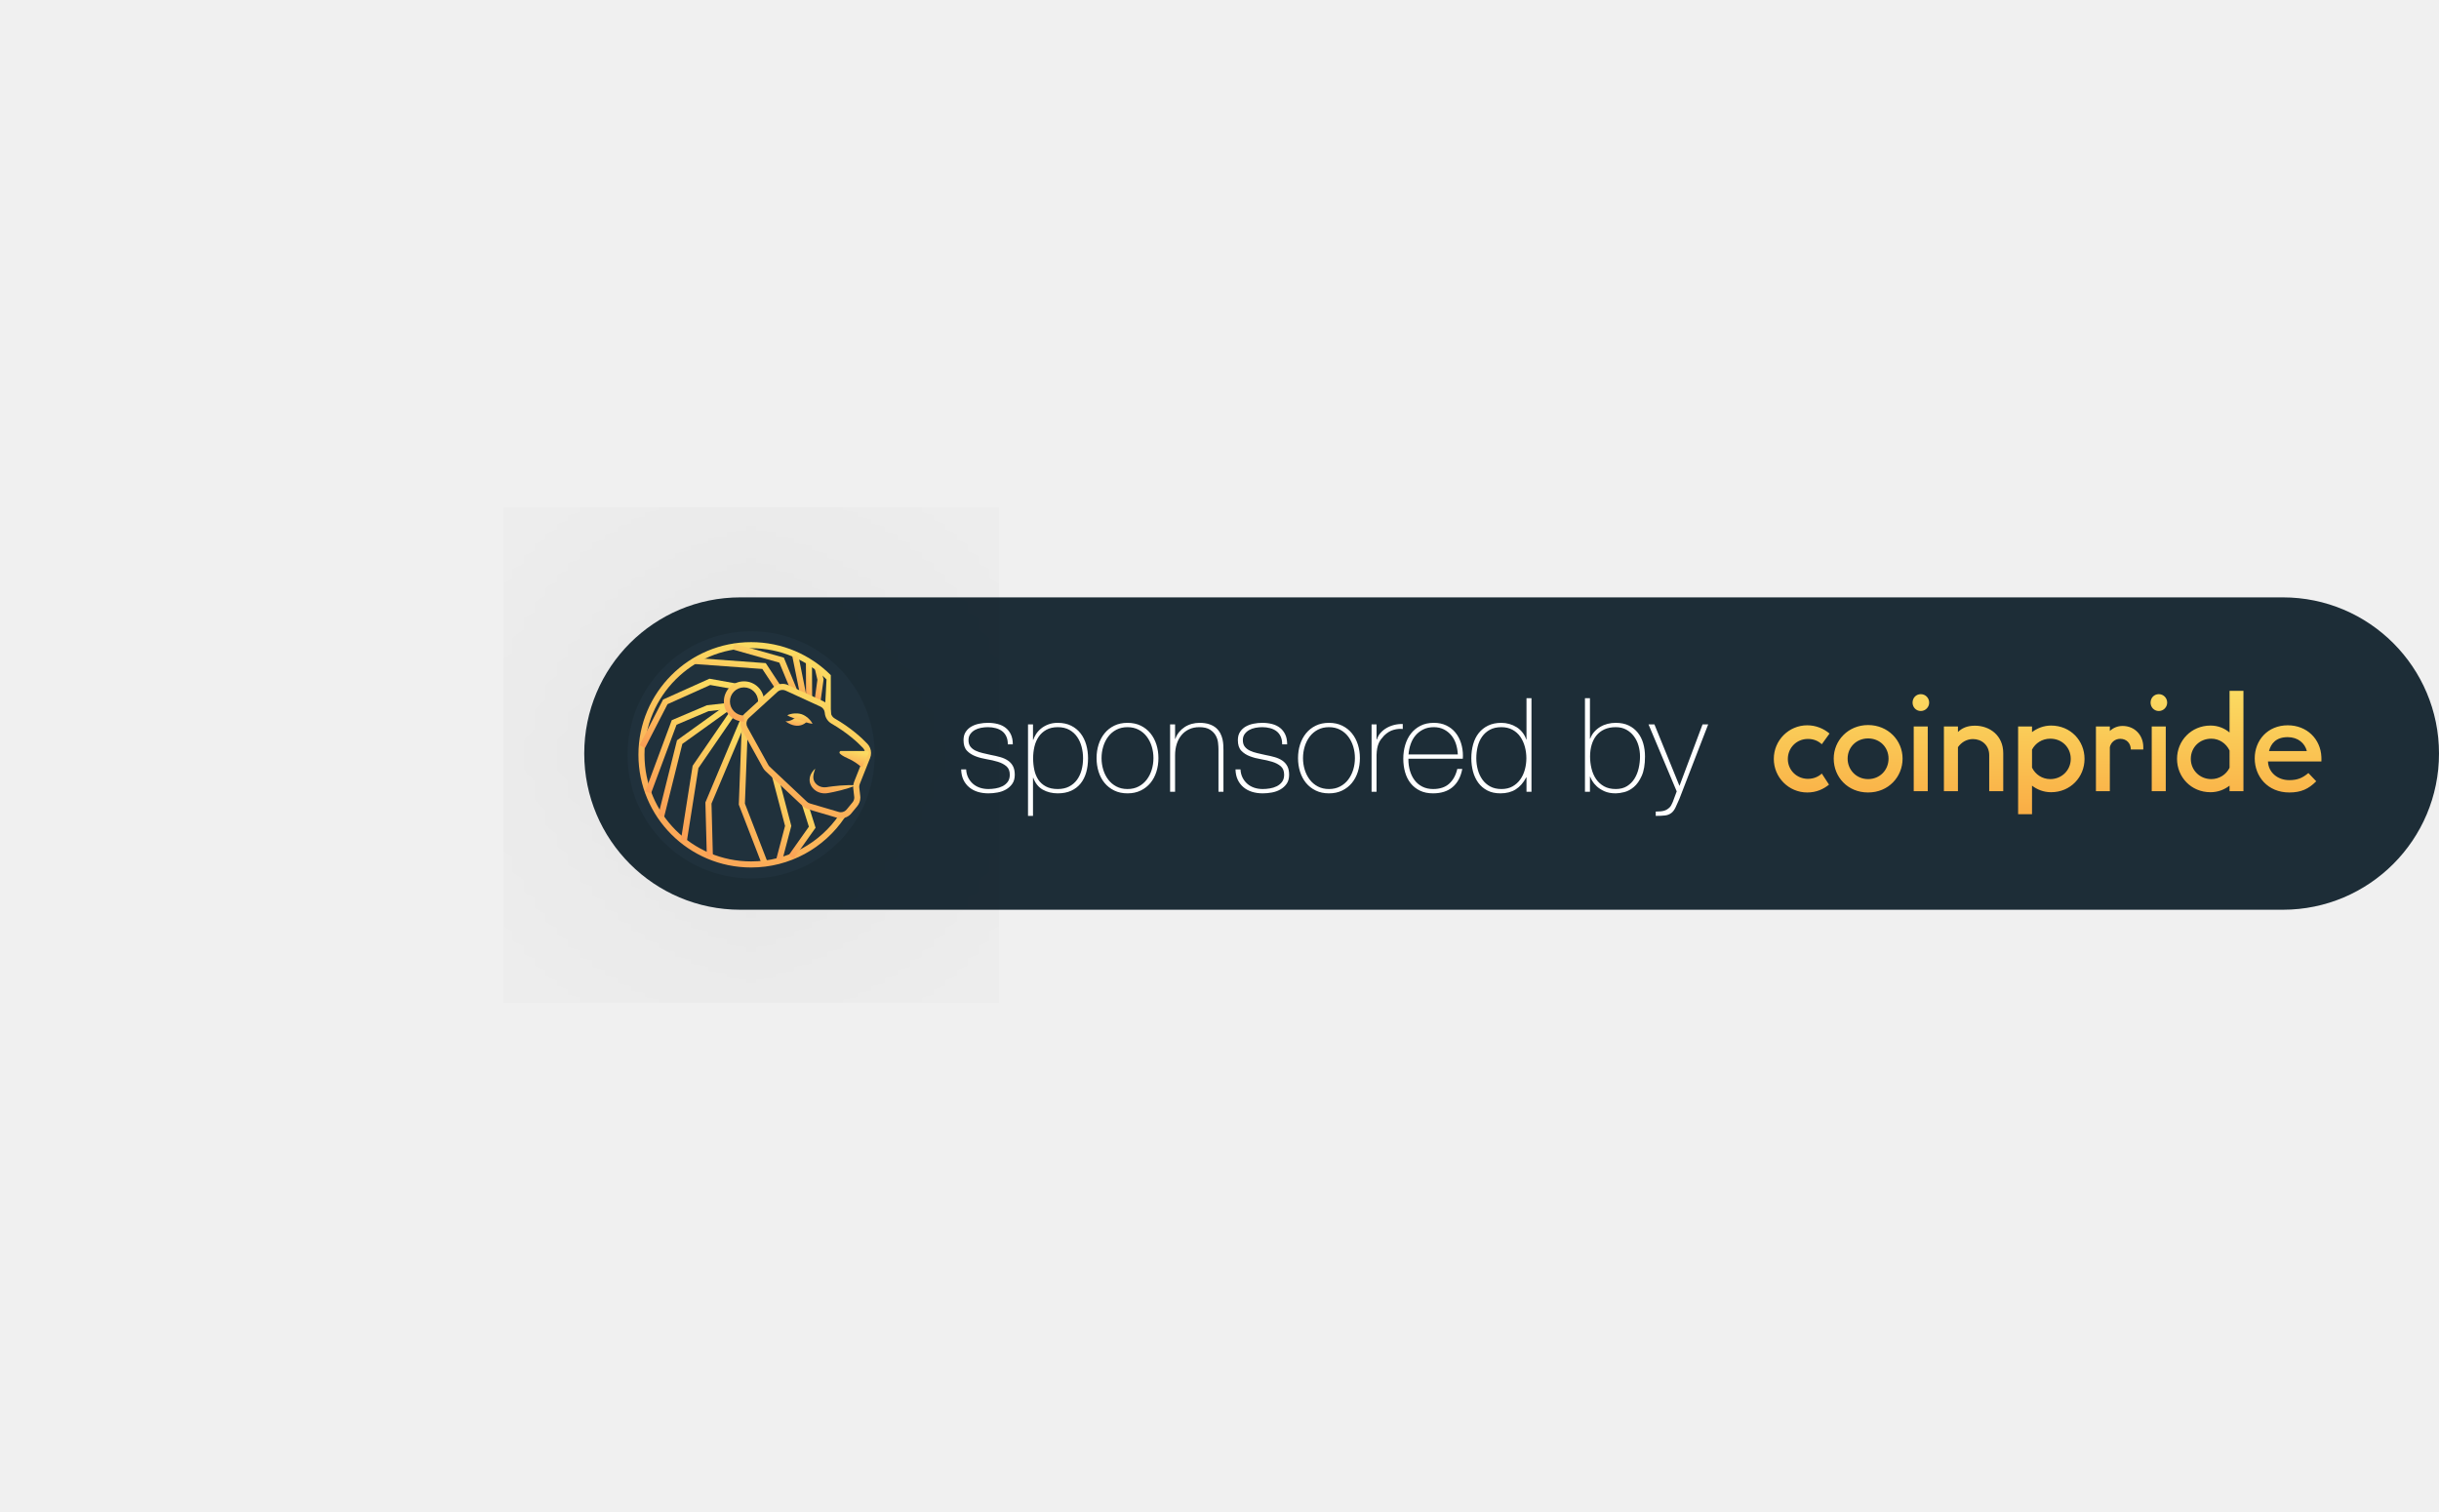
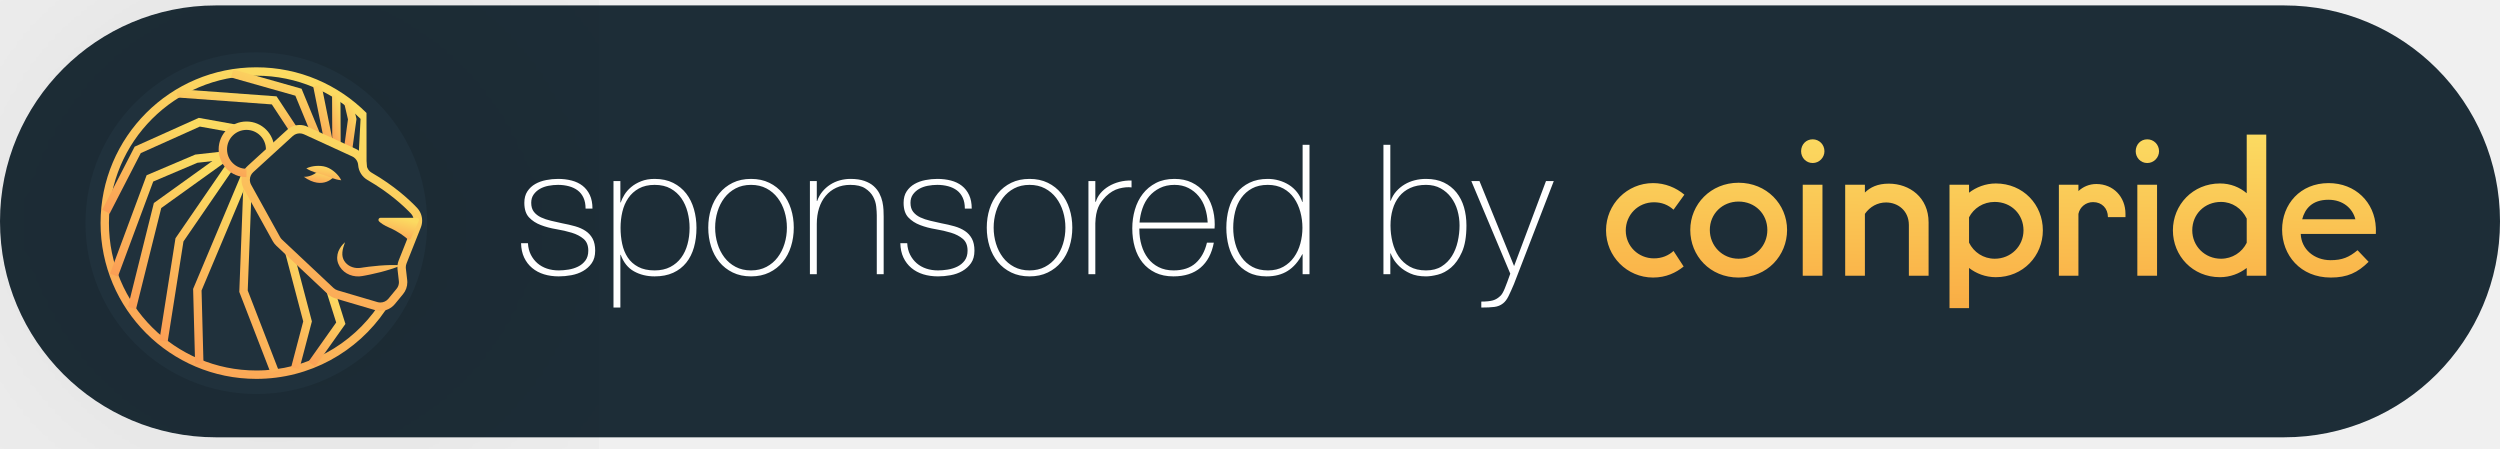
- <svg xmlns="http://www.w3.org/2000/svg" xmlns:xlink="http://www.w3.org/1999/xlink" width="263px" height="163px" viewBox="0 0 263 163" version="1.1">
+ <svg xmlns="http://www.w3.org/2000/svg" xmlns:xlink="http://www.w3.org/1999/xlink" width="195px" height="35px" viewBox="0 0 195 35" version="1.1">
  <defs>
    <linearGradient x1="50%" y1="0%" x2="38.808%" y2="245.789%" id="linearGradient-1">
      <stop stop-color="#FBDA61" offset="0%" />
      <stop stop-color="#F76B1C" offset="100%" />
    </linearGradient>
    <path d="M26.661,13.332 C26.661,5.973 20.695,0.007 13.336,0.007 C5.976,0.007 0.01,5.973 0.01,13.332 C0.01,20.692 5.976,26.658 13.336,26.658 C20.695,26.658 26.661,20.692 26.661,13.332" id="path-2" />
    <filter x="-50%" y="-50%" width="200%" height="200%" filterUnits="objectBoundingBox" id="filter-3">
      <feOffset dx="0" dy="0" in="SourceAlpha" result="shadowOffsetOuter1" />
      <feGaussianBlur stdDeviation="37" in="shadowOffsetOuter1" result="shadowBlurOuter1" />
      <feColorMatrix values="0 0 0 0 0   0 0 0 0 0   0 0 0 0 0  0 0 0 0.423 0" type="matrix" in="shadowBlurOuter1" />
    </filter>
    <linearGradient x1="50%" y1="0%" x2="-8.153%" y2="123.21%" id="linearGradient-4">
      <stop stop-color="#FBDA61" offset="0%" />
      <stop stop-color="#FB8F52" offset="100%" />
    </linearGradient>
  </defs>
  <g id="branding" stroke="none" stroke-width="1" fill="none" fill-rule="evenodd">
-     <g id="sponsored" transform="translate(63, 64)">
-       <path d="M8.21825247e-15,17.266 C9.84889495e-16,7.964 7.536,0.423 16.837,0.423 L183.163,0.423 C192.462,0.423 200,7.962 200,17.266 L200,17.266 C200,26.569 192.464,34.11 183.163,34.11 L16.837,34.11 C7.538,34.11 1.54532059e-14,26.571 8.21825247e-15,17.266 L8.21825247e-15,17.266 Z" id="Rectangle-4" fill="#1D2D37" />
-       <path d="M131.879,21.464 C132.879,21.464 133.642,21.089 134.225,20.617 L133.448,19.424 C133.073,19.771 132.559,19.993 131.949,19.993 C130.741,19.993 129.784,19.049 129.784,17.856 C129.784,16.662 130.713,15.69 131.949,15.69 C132.545,15.69 133.031,15.885 133.448,16.26 L134.28,15.108 C133.642,14.566 132.795,14.219 131.879,14.219 C129.881,14.219 128.271,15.843 128.271,17.842 C128.271,19.84 129.881,21.464 131.879,21.464 Z M138.438,20.021 C137.175,20.021 136.231,19.021 136.231,17.814 C136.231,16.579 137.189,15.635 138.438,15.635 C139.701,15.635 140.644,16.579 140.644,17.814 C140.644,19.021 139.729,20.021 138.438,20.021 Z M138.438,21.464 C140.644,21.464 142.157,19.771 142.157,17.814 C142.157,15.843 140.589,14.192 138.438,14.192 C136.301,14.192 134.732,15.843 134.732,17.814 C134.732,19.785 136.231,21.464 138.438,21.464 Z M143.359,21.325 L144.871,21.325 L144.871,14.344 L143.359,14.344 L143.359,21.325 Z M144.122,12.679 C144.622,12.679 145.024,12.263 145.024,11.777 C145.024,11.263 144.622,10.861 144.122,10.861 C143.609,10.861 143.234,11.263 143.234,11.777 C143.234,12.263 143.609,12.679 144.122,12.679 Z M151.499,21.325 L153.012,21.325 L153.012,17.231 C153.012,15.316 151.555,14.261 149.959,14.261 C149.098,14.261 148.543,14.539 148.127,14.941 L148.127,14.344 L146.614,14.344 L146.614,21.325 L148.127,21.325 L148.127,16.579 C148.516,16.024 149.098,15.704 149.751,15.704 C150.667,15.704 151.499,16.343 151.499,17.439 L151.499,21.325 Z M158.169,21.436 C160.265,21.436 161.777,19.798 161.777,17.842 C161.777,15.871 160.265,14.247 158.169,14.247 C157.378,14.247 156.656,14.539 156.115,14.955 L156.115,14.344 L154.616,14.344 L154.616,23.809 L156.115,23.809 L156.115,20.728 C156.67,21.159 157.378,21.436 158.169,21.436 Z M158.086,15.663 C159.349,15.663 160.292,16.606 160.292,17.842 C160.292,19.049 159.335,20.021 158.086,20.021 C157.211,20.021 156.476,19.521 156.115,18.785 L156.115,16.842 C156.476,16.148 157.198,15.663 158.086,15.663 Z M163.007,21.325 L164.506,21.325 L164.506,16.579 C164.617,16.051 165.075,15.677 165.63,15.677 C166.31,15.677 166.768,16.162 166.768,16.829 L168.114,16.829 L168.114,16.579 C168.114,15.274 167.184,14.289 165.88,14.289 C165.338,14.289 164.866,14.497 164.506,14.83 L164.506,14.344 L163.007,14.344 L163.007,21.325 Z M169.024,21.325 L170.537,21.325 L170.537,14.344 L169.024,14.344 L169.024,21.325 Z M169.787,12.679 C170.287,12.679 170.689,12.263 170.689,11.777 C170.689,11.263 170.287,10.861 169.787,10.861 C169.274,10.861 168.899,11.263 168.899,11.777 C168.899,12.263 169.274,12.679 169.787,12.679 Z M177.415,21.325 L178.913,21.325 L178.913,10.5 L177.415,10.5 L177.415,14.997 C176.873,14.539 176.179,14.247 175.361,14.247 C173.279,14.247 171.752,15.885 171.752,17.842 C171.752,19.798 173.265,21.436 175.361,21.436 C176.152,21.436 176.859,21.159 177.415,20.728 L177.415,21.325 Z M175.444,20.021 C174.195,20.021 173.237,19.049 173.237,17.842 C173.237,16.606 174.181,15.663 175.444,15.663 C176.304,15.663 177.04,16.162 177.415,16.94 L177.415,18.799 C177.054,19.535 176.304,20.021 175.444,20.021 Z M183.862,21.464 C185.125,21.464 185.93,21.089 186.763,20.256 L185.916,19.368 C185.264,19.91 184.736,20.132 183.848,20.132 C182.585,20.132 181.6,19.285 181.558,18.119 L187.318,18.119 C187.332,17.953 187.318,17.786 187.318,17.633 C187.234,15.69 185.749,14.219 183.695,14.219 C181.517,14.219 180.129,15.843 180.129,17.786 C180.129,19.729 181.517,21.464 183.862,21.464 Z M183.682,15.496 C184.806,15.496 185.541,16.162 185.749,16.995 L181.669,16.995 C181.877,16.19 182.433,15.496 183.682,15.496 Z" id="Shape" fill="url(#linearGradient-1)" fill-rule="nonzero" />
-       <g id="Group-3" transform="translate(4.658422, 4.074205)">
+     <g id="sponsored" transform="translate(0, 0)">
+       <path d="M8.01279616e-15,17.266 C9.60267257e-16,7.964 7.54,0.423 16.837,0.423 L178.163,0.423 C187.462,0.423 195,7.962 195,17.266 L195,17.266 C195,26.569 187.46,34.11 178.163,34.11 L16.837,34.11 C7.538,34.11 1.50668757e-14,26.571 8.01279616e-15,17.266 L8.01279616e-15,17.266 Z" id="Rectangle-4" fill="#1D2D37" />
+       <path d="M128.94,21.649 C129.956,21.649 130.732,21.268 131.325,20.788 L130.535,19.574 C130.154,19.927 129.632,20.153 129.011,20.153 C127.783,20.153 126.809,19.193 126.809,17.98 C126.809,16.766 127.755,15.778 129.011,15.778 C129.618,15.778 130.112,15.976 130.535,16.357 L131.382,15.185 C130.732,14.635 129.872,14.282 128.94,14.282 C126.908,14.282 125.271,15.933 125.271,17.966 C125.271,19.998 126.908,21.649 128.94,21.649 Z M135.609,20.181 C134.325,20.181 133.366,19.165 133.366,17.937 C133.366,16.681 134.339,15.722 135.609,15.722 C136.894,15.722 137.853,16.681 137.853,17.937 C137.853,19.165 136.922,20.181 135.609,20.181 Z M135.609,21.649 C137.853,21.649 139.392,19.927 139.392,17.937 C139.392,15.933 137.797,14.254 135.609,14.254 C133.436,14.254 131.841,15.933 131.841,17.937 C131.841,19.941 133.366,21.649 135.609,21.649 Z M140.613,21.508 L142.152,21.508 L142.152,14.409 L140.613,14.409 L140.613,21.508 Z M141.39,12.716 C141.898,12.716 142.307,12.292 142.307,11.798 C142.307,11.276 141.898,10.867 141.39,10.867 C140.868,10.867 140.486,11.276 140.486,11.798 C140.486,12.292 140.868,12.716 141.39,12.716 Z M148.892,21.508 L150.43,21.508 L150.43,17.345 C150.43,15.397 148.948,14.325 147.325,14.325 C146.45,14.325 145.886,14.607 145.462,15.016 L145.462,14.409 L143.924,14.409 L143.924,21.508 L145.462,21.508 L145.462,16.681 C145.857,16.117 146.45,15.792 147.113,15.792 C148.045,15.792 148.892,16.441 148.892,17.556 L148.892,21.508 Z M155.674,21.621 C157.805,21.621 159.343,19.955 159.343,17.966 C159.343,15.962 157.805,14.31 155.674,14.31 C154.869,14.31 154.136,14.607 153.585,15.03 L153.585,14.409 L152.061,14.409 L152.061,24.034 L153.585,24.034 L153.585,20.901 C154.15,21.338 154.869,21.621 155.674,21.621 Z M155.589,15.75 C156.873,15.75 157.833,16.71 157.833,17.966 C157.833,19.193 156.859,20.181 155.589,20.181 C154.7,20.181 153.952,19.673 153.585,18.925 L153.585,16.949 C153.952,16.244 154.686,15.75 155.589,15.75 Z M160.593,21.508 L162.117,21.508 L162.117,16.681 C162.23,16.145 162.696,15.764 163.26,15.764 C163.952,15.764 164.418,16.258 164.418,16.935 L165.787,16.935 L165.787,16.681 C165.787,15.355 164.841,14.353 163.514,14.353 C162.964,14.353 162.484,14.564 162.117,14.903 L162.117,14.409 L160.593,14.409 L160.593,21.508 Z M166.712,21.508 L168.25,21.508 L168.25,14.409 L166.712,14.409 L166.712,21.508 Z M167.488,12.716 C167.996,12.716 168.406,12.292 168.406,11.798 C168.406,11.276 167.996,10.867 167.488,10.867 C166.966,10.867 166.585,11.276 166.585,11.798 C166.585,12.292 166.966,12.716 167.488,12.716 Z M175.244,21.508 L176.768,21.508 L176.768,10.5 L175.244,10.5 L175.244,15.072 C174.694,14.607 173.988,14.31 173.156,14.31 C171.039,14.31 169.486,15.976 169.486,17.966 C169.486,19.955 171.025,21.621 173.156,21.621 C173.96,21.621 174.68,21.338 175.244,20.901 L175.244,21.508 Z M173.24,20.181 C171.97,20.181 170.996,19.193 170.996,17.966 C170.996,16.71 171.956,15.75 173.24,15.75 C174.115,15.75 174.863,16.258 175.244,17.048 L175.244,18.939 C174.877,19.687 174.115,20.181 173.24,20.181 Z M181.801,21.649 C183.085,21.649 183.903,21.268 184.75,20.421 L183.889,19.518 C183.226,20.068 182.69,20.294 181.786,20.294 C180.502,20.294 179.5,19.433 179.458,18.248 L185.315,18.248 C185.329,18.078 185.315,17.909 185.315,17.754 C185.23,15.778 183.72,14.282 181.631,14.282 C179.416,14.282 178.004,15.933 178.004,17.909 C178.004,19.885 179.416,21.649 181.801,21.649 Z M181.617,15.581 C182.76,15.581 183.508,16.258 183.72,17.105 L179.571,17.105 C179.782,16.286 180.347,15.581 181.617,15.581 Z" id="Shape" fill="url(#linearGradient-1)" fill-rule="nonzero" />
+       <g id="Group-3" transform="translate(6.658422, 4.074205)">
        <g id="3">
          <use fill="black" fill-opacity="1" filter="url(#filter-3)" xlink:href="#path-2" />
          <use fill="#20313C" fill-rule="evenodd" xlink:href="#path-2" />
        </g>
        <path d="M23.126,19.959 C20.999,23.092 17.408,25.151 13.336,25.151 C6.806,25.151 1.512,19.857 1.512,13.327 C1.512,6.797 6.806,1.503 13.336,1.503 C16.601,1.503 19.557,2.826 21.696,4.966 L21.606,8.781 L23.126,19.959" id="2" fill="#20313C" />
        <path d="M22.855,19.775 C20.787,22.822 17.296,24.824 13.336,24.824 C10.16,24.823 7.288,23.537 5.206,21.456 C3.125,19.375 1.839,16.503 1.839,13.327 C1.839,10.151 3.125,7.279 5.206,5.197 C7.288,3.116 10.16,1.83 13.336,1.83 C16.512,1.83 19.384,3.116 21.465,5.198 L21.278,8.799 L22.802,20.003 L23.126,19.959 L22.855,19.775 L23.126,19.959 L23.45,19.914 L21.933,8.762 L21.928,4.735 C19.73,2.537 16.69,1.176 13.336,1.176 C6.625,1.176 1.185,6.616 1.185,13.327 C1.185,20.038 6.625,25.478 13.336,25.478 C17.52,25.478 21.212,23.362 23.397,20.142 L23.467,20.039 L23.45,19.914 L23.126,19.959 L22.855,19.775 Z" id="Fill-104" fill="url(#linearGradient-4)" />
        <polyline id="Fill-105" fill="url(#linearGradient-4)" points="18.259 6.235 16.863 2.847 11.536 1.339 11.358 1.969 16.379 3.39 17.654 6.484 18.259 6.235" />
        <polyline id="Fill-106" fill="url(#linearGradient-4)" points="16.467 5.797 14.914 3.441 7.174 2.875 7.126 3.527 14.545 4.07 15.921 6.158 16.467 5.797" />
        <polyline id="Fill-107" fill="url(#linearGradient-4)" points="10.474 8.077 5.343 11.761 3.319 19.867 3.953 20.025 5.919 12.152 10.856 8.609 10.474 8.077" />
        <polyline id="Fill-108" fill="url(#linearGradient-4)" points="19.282 6.865 18.411 2.527 17.769 2.656 18.641 6.993 19.282 6.865" />
        <polyline id="Fill-109" fill="url(#linearGradient-4)" points="20.826 7.536 21.147 5.207 20.821 3.805 20.184 3.953 20.483 5.237 20.178 7.447 20.826 7.537 20.826 7.536" />
        <polyline id="Fill-110" fill="url(#linearGradient-4)" points="12.266 9.291 8.405 18.461 8.56 24.311 9.214 24.294 9.063 18.585 12.869 9.545 12.266 9.291" />
        <polyline id="Fill-111" fill="url(#linearGradient-4)" points="10.988 8.746 7.029 14.51 5.773 22.472 6.419 22.574 7.652 14.758 11.527 9.117 10.988 8.746" />
        <polyline id="Fill-112" fill="url(#linearGradient-4)" points="11.734 5.638 8.845 5.119 3.845 7.365 1.311 12.289 1.892 12.588 4.322 7.868 8.929 5.799 11.619 6.282 11.734 5.638" />
        <polyline id="Fill-113" fill="url(#linearGradient-4)" points="10.693 7.744 8.571 7.983 4.778 9.594 1.922 17.275 2.535 17.503 5.293 10.086 8.739 8.622 10.766 8.394 10.693 7.744" />
        <polyline id="Fill-114" fill="url(#linearGradient-4)" points="18.821 18.725 19.564 21.08 17.395 24.145 17.929 24.523 20.285 21.193 19.445 18.528 18.821 18.725" />
        <polyline id="Fill-115" fill="url(#linearGradient-4)" points="12.319 10.486 12.006 18.696 14.451 25.016 15.061 24.78 12.665 18.586 12.973 10.511 12.319 10.486" />
        <polyline id="Fill-116" fill="url(#linearGradient-4)" points="19.916 7.18 19.896 3.337 19.242 3.34 19.261 7.183 19.916 7.18" />
        <polyline id="Fill-117" fill="url(#linearGradient-4)" points="15.588 15.66 16.993 20.995 16.055 24.555 16.688 24.722 17.669 20.995 16.22 15.493 15.588 15.66" />
        <path d="M14.902,14.577 L12.646,10.499 C12.392,10.04 12.486,9.468 12.873,9.114 L15.954,6.298 C16.29,5.992 16.777,5.915 17.191,6.105 L20.948,7.83 C21.325,8.003 21.577,8.367 21.606,8.781 C21.632,9.158 21.847,9.496 22.174,9.685 C23.902,10.683 25.041,11.737 25.632,12.359 C25.935,12.679 26.023,13.145 25.86,13.554 L24.747,16.356 C24.678,16.53 24.653,16.718 24.674,16.903 L24.778,17.811 C24.813,18.117 24.723,18.423 24.527,18.661 L23.886,19.437 C23.598,19.787 23.128,19.931 22.693,19.802 L19.589,18.887 C19.419,18.837 19.263,18.748 19.133,18.626 L15.118,14.854 C15.032,14.773 14.959,14.68 14.902,14.577" id="1" fill="#20313C" />
        <path d="M14.902,14.577 L15.188,14.419 L12.932,10.341 C12.864,10.218 12.831,10.084 12.831,9.951 C12.831,9.73 12.921,9.513 13.093,9.356 L16.175,6.54 C16.327,6.402 16.521,6.329 16.718,6.329 C16.832,6.329 16.947,6.353 17.054,6.403 L20.812,8.127 C21.08,8.25 21.259,8.509 21.279,8.803 C21.313,9.291 21.59,9.726 22.011,9.968 C23.706,10.947 24.821,11.981 25.394,12.584 C25.538,12.735 25.613,12.933 25.613,13.135 C25.613,13.235 25.595,13.336 25.556,13.434 L24.443,16.235 C24.375,16.407 24.34,16.59 24.34,16.774 C24.34,16.83 24.343,16.885 24.349,16.941 L24.453,17.848 C24.457,17.879 24.459,17.909 24.459,17.94 C24.459,18.126 24.394,18.307 24.274,18.453 L23.634,19.229 C23.479,19.417 23.249,19.521 23.012,19.521 C22.937,19.521 22.86,19.511 22.785,19.489 L22.785,19.489 L19.681,18.574 C19.56,18.538 19.449,18.474 19.357,18.388 L15.342,14.616 L15.342,14.616 C15.281,14.558 15.229,14.492 15.188,14.419 L14.902,14.577 L14.616,14.736 C14.69,14.868 14.783,14.988 14.894,15.092 L14.9,15.098 L18.91,18.865 C19.076,19.021 19.277,19.137 19.496,19.201 L19.496,19.201 L22.611,20.119 L22.6,20.116 C22.736,20.156 22.875,20.176 23.012,20.176 C23.441,20.176 23.857,19.987 24.139,19.645 L24.779,18.869 C24.996,18.606 25.113,18.277 25.113,17.94 C25.113,17.885 25.11,17.829 25.103,17.774 L24.999,16.866 C24.996,16.835 24.994,16.805 24.994,16.774 C24.994,16.673 25.013,16.572 25.051,16.477 L26.164,13.675 C26.234,13.5 26.268,13.317 26.268,13.135 C26.268,12.77 26.13,12.409 25.869,12.134 C25.261,11.493 24.099,10.418 22.338,9.401 C22.103,9.266 21.95,9.025 21.932,8.758 C21.895,8.225 21.57,7.755 21.085,7.533 L17.327,5.808 C17.133,5.719 16.925,5.675 16.718,5.675 C16.361,5.675 16.008,5.806 15.734,6.057 L12.652,8.873 C12.341,9.157 12.177,9.552 12.177,9.951 C12.177,10.192 12.237,10.436 12.359,10.657 L14.616,14.735 L14.902,14.577" id="Fill-119" fill="url(#linearGradient-4)" />
        <path d="M14.739,7.574 C14.738,6.375 13.767,5.403 12.567,5.403 C11.368,5.403 10.397,6.375 10.396,7.574 C10.397,8.773 11.368,9.745 12.567,9.745 L12.567,9.091 C12.148,9.091 11.77,8.921 11.495,8.646 C11.22,8.371 11.051,7.994 11.051,7.574 C11.051,7.154 11.22,6.777 11.495,6.501 C11.77,6.226 12.148,6.057 12.567,6.057 C12.987,6.057 13.364,6.226 13.64,6.501 C13.915,6.777 14.084,7.154 14.084,7.574 L14.739,7.574" id="Fill-120" fill="url(#linearGradient-4)" />
        <path d="M25.858,12.913 L23.029,12.913 C22.879,12.913 22.806,13.093 22.913,13.198 C23.049,13.333 23.291,13.505 23.723,13.691 C24.405,13.985 24.897,14.368 25.137,14.578 C25.221,14.652 25.352,14.622 25.397,14.52 L26.01,13.147 C26.059,13.037 25.979,12.913 25.858,12.913" id="Fill-121" fill="url(#linearGradient-4)" />
        <path d="M24.642,16.621 C24.114,16.847 23.575,17.005 23.034,17.149 C22.763,17.219 22.491,17.281 22.218,17.339 L21.808,17.42 L21.602,17.457 C21.524,17.471 21.438,17.481 21.355,17.486 C21.021,17.499 20.68,17.424 20.386,17.252 C20.092,17.078 19.856,16.816 19.73,16.499 C19.596,16.179 19.626,15.819 19.735,15.533 C19.857,15.248 20.034,15.01 20.251,14.821 C20.153,15.091 20.067,15.355 20.047,15.61 C20.025,15.864 20.077,16.093 20.193,16.276 C20.433,16.658 20.879,16.854 21.326,16.832 C21.383,16.83 21.435,16.825 21.495,16.816 L21.701,16.784 L22.116,16.728 C22.393,16.694 22.671,16.664 22.95,16.643 C23.508,16.602 24.07,16.578 24.642,16.621" id="Fill-122" fill="url(#linearGradient-4)" />
        <path d="M17.034,9.713 C17.034,9.713 17.505,9.777 18.065,9.363 C18.624,8.949 19.436,9.658 19.436,9.658 C19.436,9.658 18.582,10.826 17.034,9.713" id="Fill-123" fill="url(#linearGradient-4)" />
        <path d="M19.96,9.987 C19.682,9.958 19.443,9.886 19.213,9.808 C18.987,9.731 18.764,9.634 18.583,9.574 C18.397,9.515 18.162,9.457 17.934,9.38 C17.704,9.302 17.469,9.211 17.233,9.062 C17.485,8.939 17.74,8.89 17.996,8.869 C18.253,8.855 18.506,8.864 18.787,8.952 C19.071,9.051 19.277,9.198 19.474,9.367 C19.666,9.54 19.837,9.736 19.96,9.987" id="Fill-124" fill="url(#linearGradient-4)" />
      </g>
      <path d="M41.18,18.972 C41.199,19.311 41.274,19.61 41.406,19.869 C41.538,20.128 41.71,20.35 41.922,20.534 C42.134,20.717 42.382,20.856 42.664,20.951 C42.947,21.045 43.253,21.092 43.583,21.092 C43.819,21.092 44.071,21.071 44.339,21.028 C44.608,20.986 44.857,20.908 45.088,20.795 C45.319,20.682 45.51,20.524 45.661,20.322 C45.812,20.119 45.887,19.862 45.887,19.551 C45.887,19.146 45.764,18.84 45.519,18.633 C45.274,18.425 44.966,18.265 44.594,18.152 C44.221,18.039 43.821,17.947 43.392,17.876 C42.963,17.806 42.563,17.7 42.191,17.558 C41.819,17.417 41.51,17.217 41.265,16.958 C41.02,16.698 40.898,16.319 40.898,15.82 C40.898,15.462 40.978,15.163 41.138,14.922 C41.298,14.682 41.503,14.491 41.753,14.35 C42.002,14.208 42.283,14.107 42.594,14.046 C42.905,13.985 43.216,13.954 43.527,13.954 C43.903,13.954 44.257,13.996 44.587,14.081 C44.916,14.166 45.201,14.303 45.442,14.491 C45.682,14.68 45.87,14.92 46.007,15.212 C46.144,15.504 46.212,15.857 46.212,16.272 L45.675,16.272 C45.675,15.942 45.621,15.66 45.512,15.424 C45.404,15.188 45.253,14.998 45.06,14.852 C44.867,14.706 44.638,14.597 44.375,14.527 C44.111,14.456 43.828,14.42 43.527,14.42 C43.282,14.42 43.034,14.444 42.784,14.491 C42.535,14.538 42.311,14.618 42.113,14.731 C41.915,14.845 41.753,14.991 41.625,15.17 C41.498,15.349 41.435,15.565 41.435,15.82 C41.435,16.112 41.505,16.347 41.647,16.527 C41.788,16.706 41.974,16.849 42.205,16.958 C42.436,17.066 42.695,17.153 42.982,17.219 C43.27,17.285 43.559,17.351 43.852,17.417 C44.21,17.483 44.547,17.561 44.862,17.65 C45.178,17.74 45.451,17.862 45.682,18.018 C45.913,18.173 46.094,18.373 46.226,18.618 C46.358,18.863 46.424,19.174 46.424,19.551 C46.424,19.947 46.335,20.272 46.155,20.527 C45.976,20.781 45.75,20.986 45.477,21.141 C45.204,21.297 44.9,21.405 44.565,21.466 C44.231,21.528 43.903,21.558 43.583,21.558 C43.168,21.558 42.784,21.504 42.431,21.396 C42.078,21.287 41.769,21.122 41.505,20.901 C41.241,20.68 41.034,20.409 40.883,20.088 C40.733,19.768 40.653,19.396 40.643,18.972 L41.18,18.972 Z M48.389,15.792 L48.417,15.792 C48.473,15.612 48.568,15.415 48.7,15.198 C48.832,14.981 49.006,14.781 49.223,14.597 C49.439,14.413 49.701,14.26 50.007,14.138 C50.313,14.015 50.664,13.954 51.06,13.954 C51.616,13.954 52.099,14.058 52.509,14.265 C52.919,14.472 53.258,14.75 53.527,15.099 C53.795,15.448 53.995,15.853 54.127,16.314 C54.259,16.776 54.325,17.261 54.325,17.77 C54.325,18.326 54.259,18.835 54.127,19.297 C53.995,19.759 53.795,20.157 53.527,20.491 C53.258,20.826 52.919,21.087 52.509,21.276 C52.099,21.464 51.616,21.558 51.06,21.558 C50.457,21.558 49.92,21.426 49.449,21.163 C48.978,20.899 48.634,20.47 48.417,19.876 L48.389,19.876 L48.389,23.989 L47.852,23.989 L47.852,14.124 L48.389,14.124 L48.389,15.792 Z M51.06,21.092 C51.531,21.092 51.939,21.002 52.283,20.823 C52.627,20.644 52.909,20.404 53.131,20.102 C53.352,19.801 53.517,19.45 53.625,19.049 C53.734,18.649 53.788,18.223 53.788,17.77 C53.788,17.356 53.736,16.948 53.633,16.548 C53.529,16.147 53.369,15.789 53.152,15.473 C52.935,15.158 52.655,14.903 52.311,14.71 C51.967,14.517 51.55,14.42 51.06,14.42 C50.58,14.42 50.17,14.515 49.83,14.703 C49.491,14.892 49.216,15.141 49.004,15.452 C48.792,15.763 48.638,16.119 48.544,16.519 C48.45,16.92 48.403,17.337 48.403,17.77 C48.403,18.204 48.445,18.621 48.53,19.021 C48.615,19.422 48.759,19.775 48.961,20.081 C49.164,20.388 49.437,20.633 49.781,20.816 C50.125,21 50.551,21.092 51.06,21.092 Z M55.244,17.756 C55.244,17.238 55.317,16.75 55.463,16.293 C55.609,15.836 55.823,15.433 56.106,15.085 C56.389,14.736 56.737,14.461 57.152,14.258 C57.567,14.055 58.042,13.954 58.58,13.954 C59.117,13.954 59.592,14.055 60.007,14.258 C60.422,14.461 60.77,14.736 61.053,15.085 C61.336,15.433 61.55,15.836 61.696,16.293 C61.842,16.75 61.915,17.238 61.915,17.756 C61.915,18.274 61.842,18.764 61.696,19.226 C61.55,19.688 61.336,20.091 61.053,20.435 C60.77,20.779 60.422,21.052 60.007,21.254 C59.592,21.457 59.117,21.558 58.58,21.558 C58.042,21.558 57.567,21.457 57.152,21.254 C56.737,21.052 56.389,20.779 56.106,20.435 C55.823,20.091 55.609,19.688 55.463,19.226 C55.317,18.764 55.244,18.274 55.244,17.756 Z M55.781,17.756 C55.781,18.19 55.842,18.607 55.965,19.007 C56.087,19.408 56.266,19.763 56.502,20.074 C56.737,20.385 57.029,20.633 57.378,20.816 C57.727,21 58.127,21.092 58.58,21.092 C59.032,21.092 59.432,21 59.781,20.816 C60.13,20.633 60.422,20.385 60.657,20.074 C60.893,19.763 61.072,19.408 61.194,19.007 C61.317,18.607 61.378,18.19 61.378,17.756 C61.378,17.323 61.317,16.906 61.194,16.505 C61.072,16.105 60.893,15.749 60.657,15.438 C60.422,15.127 60.13,14.88 59.781,14.696 C59.432,14.512 59.032,14.42 58.58,14.42 C58.127,14.42 57.727,14.512 57.378,14.696 C57.029,14.88 56.737,15.127 56.502,15.438 C56.266,15.749 56.087,16.105 55.965,16.505 C55.842,16.906 55.781,17.323 55.781,17.756 Z M63.173,14.124 L63.71,14.124 L63.71,15.678 L63.739,15.678 C63.833,15.405 63.967,15.163 64.141,14.951 C64.316,14.739 64.518,14.557 64.749,14.406 C64.98,14.256 65.232,14.143 65.505,14.067 C65.779,13.992 66.057,13.954 66.339,13.954 C66.763,13.954 67.124,14.006 67.42,14.11 C67.717,14.213 67.96,14.35 68.148,14.519 C68.337,14.689 68.485,14.88 68.594,15.092 C68.702,15.304 68.78,15.518 68.827,15.735 C68.874,15.952 68.902,16.161 68.912,16.364 C68.921,16.567 68.926,16.743 68.926,16.894 L68.926,21.389 L68.389,21.389 L68.389,16.795 C68.389,16.616 68.375,16.39 68.346,16.117 C68.318,15.843 68.236,15.582 68.099,15.332 C67.962,15.082 67.755,14.868 67.477,14.689 C67.199,14.51 66.815,14.42 66.325,14.42 C65.91,14.42 65.543,14.496 65.223,14.647 C64.902,14.797 64.629,15.007 64.403,15.276 C64.177,15.544 64.005,15.865 63.887,16.237 C63.769,16.609 63.71,17.016 63.71,17.459 L63.71,21.389 L63.173,21.389 L63.173,14.124 Z M70.763,18.972 C70.782,19.311 70.857,19.61 70.989,19.869 C71.121,20.128 71.293,20.35 71.505,20.534 C71.717,20.717 71.965,20.856 72.247,20.951 C72.53,21.045 72.836,21.092 73.166,21.092 C73.402,21.092 73.654,21.071 73.922,21.028 C74.191,20.986 74.441,20.908 74.671,20.795 C74.902,20.682 75.093,20.524 75.244,20.322 C75.395,20.119 75.47,19.862 75.47,19.551 C75.47,19.146 75.347,18.84 75.102,18.633 C74.857,18.425 74.549,18.265 74.177,18.152 C73.804,18.039 73.404,17.947 72.975,17.876 C72.547,17.806 72.146,17.7 71.774,17.558 C71.402,17.417 71.093,17.217 70.848,16.958 C70.603,16.698 70.481,16.319 70.481,15.82 C70.481,15.462 70.561,15.163 70.721,14.922 C70.881,14.682 71.086,14.491 71.336,14.35 C71.585,14.208 71.866,14.107 72.177,14.046 C72.488,13.985 72.799,13.954 73.11,13.954 C73.486,13.954 73.84,13.996 74.17,14.081 C74.499,14.166 74.784,14.303 75.025,14.491 C75.265,14.68 75.453,14.92 75.59,15.212 C75.727,15.504 75.795,15.857 75.795,16.272 L75.258,16.272 C75.258,15.942 75.204,15.66 75.095,15.424 C74.987,15.188 74.836,14.998 74.643,14.852 C74.45,14.706 74.221,14.597 73.958,14.527 C73.694,14.456 73.411,14.42 73.11,14.42 C72.865,14.42 72.617,14.444 72.367,14.491 C72.118,14.538 71.894,14.618 71.696,14.731 C71.498,14.845 71.336,14.991 71.208,15.17 C71.081,15.349 71.018,15.565 71.018,15.82 C71.018,16.112 71.088,16.347 71.23,16.527 C71.371,16.706 71.557,16.849 71.788,16.958 C72.019,17.066 72.278,17.153 72.565,17.219 C72.853,17.285 73.143,17.351 73.435,17.417 C73.793,17.483 74.13,17.561 74.445,17.65 C74.761,17.74 75.034,17.862 75.265,18.018 C75.496,18.173 75.677,18.373 75.809,18.618 C75.941,18.863 76.007,19.174 76.007,19.551 C76.007,19.947 75.918,20.272 75.739,20.527 C75.559,20.781 75.333,20.986 75.06,21.141 C74.787,21.297 74.483,21.405 74.148,21.466 C73.814,21.528 73.486,21.558 73.166,21.558 C72.751,21.558 72.367,21.504 72.014,21.396 C71.661,21.287 71.352,21.122 71.088,20.901 C70.824,20.68 70.617,20.409 70.466,20.088 C70.316,19.768 70.236,19.396 70.226,18.972 L70.763,18.972 Z M76.968,17.756 C76.968,17.238 77.041,16.75 77.187,16.293 C77.333,15.836 77.548,15.433 77.83,15.085 C78.113,14.736 78.462,14.461 78.876,14.258 C79.291,14.055 79.767,13.954 80.304,13.954 C80.841,13.954 81.317,14.055 81.731,14.258 C82.146,14.461 82.495,14.736 82.777,15.085 C83.06,15.433 83.274,15.836 83.42,16.293 C83.567,16.75 83.64,17.238 83.64,17.756 C83.64,18.274 83.567,18.764 83.42,19.226 C83.274,19.688 83.06,20.091 82.777,20.435 C82.495,20.779 82.146,21.052 81.731,21.254 C81.317,21.457 80.841,21.558 80.304,21.558 C79.767,21.558 79.291,21.457 78.876,21.254 C78.462,21.052 78.113,20.779 77.83,20.435 C77.548,20.091 77.333,19.688 77.187,19.226 C77.041,18.764 76.968,18.274 76.968,17.756 Z M77.505,17.756 C77.505,18.19 77.567,18.607 77.689,19.007 C77.812,19.408 77.991,19.763 78.226,20.074 C78.462,20.385 78.754,20.633 79.102,20.816 C79.451,21 79.852,21.092 80.304,21.092 C80.756,21.092 81.157,21 81.505,20.816 C81.854,20.633 82.146,20.385 82.382,20.074 C82.617,19.763 82.796,19.408 82.919,19.007 C83.041,18.607 83.102,18.19 83.102,17.756 C83.102,17.323 83.041,16.906 82.919,16.505 C82.796,16.105 82.617,15.749 82.382,15.438 C82.146,15.127 81.854,14.88 81.505,14.696 C81.157,14.512 80.756,14.42 80.304,14.42 C79.852,14.42 79.451,14.512 79.102,14.696 C78.754,14.88 78.462,15.127 78.226,15.438 C77.991,15.749 77.812,16.105 77.689,16.505 C77.567,16.906 77.505,17.323 77.505,17.756 Z M85.435,15.735 L85.477,15.735 C85.543,15.499 85.663,15.278 85.837,15.071 C86.012,14.863 86.224,14.684 86.473,14.534 C86.723,14.383 87.001,14.267 87.307,14.187 C87.614,14.107 87.932,14.072 88.261,14.081 L88.261,14.618 C87.979,14.581 87.656,14.609 87.293,14.703 C86.931,14.797 86.584,15.005 86.254,15.325 C86.122,15.466 86.007,15.603 85.908,15.735 C85.809,15.867 85.727,16.013 85.661,16.173 C85.595,16.333 85.543,16.512 85.505,16.71 C85.468,16.908 85.444,17.144 85.435,17.417 L85.435,21.389 L84.898,21.389 L84.898,14.124 L85.435,14.124 L85.435,15.735 Z M88.869,17.827 L88.869,17.912 C88.869,18.336 88.926,18.741 89.039,19.127 C89.152,19.514 89.319,19.853 89.541,20.145 C89.762,20.437 90.04,20.668 90.375,20.837 C90.709,21.007 91.098,21.092 91.541,21.092 C92.266,21.092 92.841,20.901 93.265,20.519 C93.689,20.138 93.981,19.608 94.141,18.929 L94.678,18.929 C94.518,19.777 94.172,20.428 93.64,20.88 C93.107,21.332 92.403,21.558 91.527,21.558 C90.989,21.558 90.521,21.462 90.12,21.269 C89.72,21.075 89.385,20.812 89.117,20.477 C88.848,20.143 88.648,19.747 88.516,19.29 C88.384,18.833 88.318,18.34 88.318,17.813 C88.318,17.304 88.386,16.816 88.523,16.35 C88.66,15.883 88.865,15.473 89.138,15.12 C89.411,14.767 89.753,14.484 90.163,14.272 C90.572,14.06 91.055,13.954 91.611,13.954 C92.12,13.954 92.57,14.048 92.961,14.237 C93.352,14.425 93.68,14.682 93.943,15.007 C94.207,15.332 94.408,15.709 94.544,16.138 C94.681,16.567 94.749,17.026 94.749,17.516 C94.749,17.563 94.747,17.617 94.742,17.678 C94.737,17.74 94.735,17.789 94.735,17.827 L88.869,17.827 Z M94.198,17.36 C94.179,16.965 94.113,16.59 94,16.237 C93.887,15.883 93.72,15.572 93.498,15.304 C93.277,15.035 93.008,14.821 92.693,14.661 C92.377,14.501 92.016,14.42 91.611,14.42 C91.178,14.42 90.796,14.503 90.466,14.668 C90.137,14.833 89.859,15.049 89.633,15.318 C89.406,15.587 89.232,15.9 89.11,16.258 C88.987,16.616 88.912,16.984 88.883,17.36 L94.198,17.36 Z M101.604,19.834 L101.576,19.834 C101.274,20.409 100.898,20.84 100.445,21.127 C99.993,21.415 99.442,21.558 98.792,21.558 C98.245,21.558 97.774,21.455 97.378,21.247 C96.982,21.04 96.657,20.762 96.403,20.413 C96.148,20.065 95.96,19.662 95.837,19.205 C95.715,18.748 95.654,18.27 95.654,17.77 C95.654,17.233 95.72,16.731 95.852,16.265 C95.984,15.799 96.184,15.396 96.452,15.057 C96.721,14.717 97.058,14.449 97.463,14.251 C97.868,14.053 98.344,13.954 98.89,13.954 C99.183,13.954 99.47,13.994 99.753,14.074 C100.035,14.154 100.297,14.27 100.537,14.42 C100.777,14.571 100.987,14.76 101.166,14.986 C101.345,15.212 101.482,15.466 101.576,15.749 L101.604,15.749 L101.604,11.297 L102.141,11.297 L102.141,21.389 L101.604,21.389 L101.604,19.834 Z M98.905,21.092 C99.366,21.092 99.764,20.998 100.099,20.809 C100.433,20.621 100.711,20.371 100.933,20.06 C101.154,19.749 101.319,19.393 101.428,18.993 C101.536,18.592 101.59,18.185 101.59,17.77 C101.59,17.346 101.536,16.934 101.428,16.534 C101.319,16.133 101.157,15.775 100.94,15.459 C100.723,15.144 100.443,14.892 100.099,14.703 C99.755,14.515 99.352,14.42 98.89,14.42 C98.41,14.42 98,14.512 97.661,14.696 C97.322,14.88 97.041,15.127 96.82,15.438 C96.598,15.749 96.438,16.107 96.339,16.512 C96.24,16.918 96.191,17.337 96.191,17.77 C96.191,18.194 96.245,18.607 96.353,19.007 C96.462,19.408 96.627,19.763 96.848,20.074 C97.069,20.385 97.35,20.633 97.689,20.816 C98.028,21 98.433,21.092 98.905,21.092 Z M107.908,11.297 L108.445,11.297 L108.445,15.664 L108.473,15.664 C108.577,15.382 108.723,15.134 108.912,14.922 C109.1,14.71 109.317,14.531 109.562,14.385 C109.807,14.239 110.071,14.131 110.353,14.06 C110.636,13.989 110.928,13.954 111.23,13.954 C111.767,13.954 112.231,14.048 112.622,14.237 C113.013,14.425 113.34,14.684 113.604,15.014 C113.868,15.344 114.064,15.728 114.191,16.166 C114.318,16.604 114.382,17.078 114.382,17.587 C114.382,18.453 114.264,19.148 114.028,19.671 C113.793,20.194 113.51,20.595 113.18,20.873 C112.85,21.151 112.506,21.335 112.148,21.424 C111.79,21.514 111.484,21.558 111.23,21.558 C110.749,21.558 110.342,21.483 110.007,21.332 C109.673,21.181 109.397,21.005 109.18,20.802 C108.963,20.6 108.799,20.399 108.686,20.201 C108.572,20.004 108.502,19.857 108.473,19.763 L108.445,19.763 L108.445,21.389 L107.908,21.389 L107.908,11.297 Z M111.23,21.092 C111.71,21.092 112.115,20.988 112.445,20.781 C112.775,20.574 113.044,20.303 113.251,19.968 C113.458,19.634 113.609,19.257 113.703,18.837 C113.797,18.418 113.845,18.001 113.845,17.587 C113.845,17.181 113.79,16.79 113.682,16.413 C113.574,16.037 113.409,15.7 113.187,15.403 C112.966,15.106 112.693,14.868 112.367,14.689 C112.042,14.51 111.663,14.42 111.23,14.42 C110.759,14.42 110.349,14.501 110,14.661 C109.651,14.821 109.364,15.042 109.138,15.325 C108.912,15.608 108.742,15.942 108.629,16.329 C108.516,16.715 108.459,17.134 108.459,17.587 C108.459,18.029 108.511,18.463 108.615,18.887 C108.718,19.311 108.881,19.686 109.102,20.011 C109.324,20.336 109.609,20.597 109.958,20.795 C110.306,20.993 110.73,21.092 111.23,21.092 Z M114.763,14.124 L115.399,14.124 L118.099,20.753 L120.587,14.124 L121.194,14.124 L118.085,22.166 C117.934,22.524 117.795,22.833 117.668,23.092 C117.541,23.351 117.397,23.542 117.237,23.664 C117.048,23.815 116.825,23.907 116.565,23.94 C116.306,23.973 115.965,23.989 115.541,23.989 L115.541,23.523 C115.927,23.523 116.229,23.492 116.445,23.431 C116.662,23.37 116.865,23.245 117.053,23.057 C117.157,22.953 117.265,22.762 117.378,22.484 C117.491,22.206 117.633,21.827 117.802,21.346 L114.763,14.124 Z" id="sponsored-by" fill="#FFFFFF" />
    </g>
  </g>
</svg>
